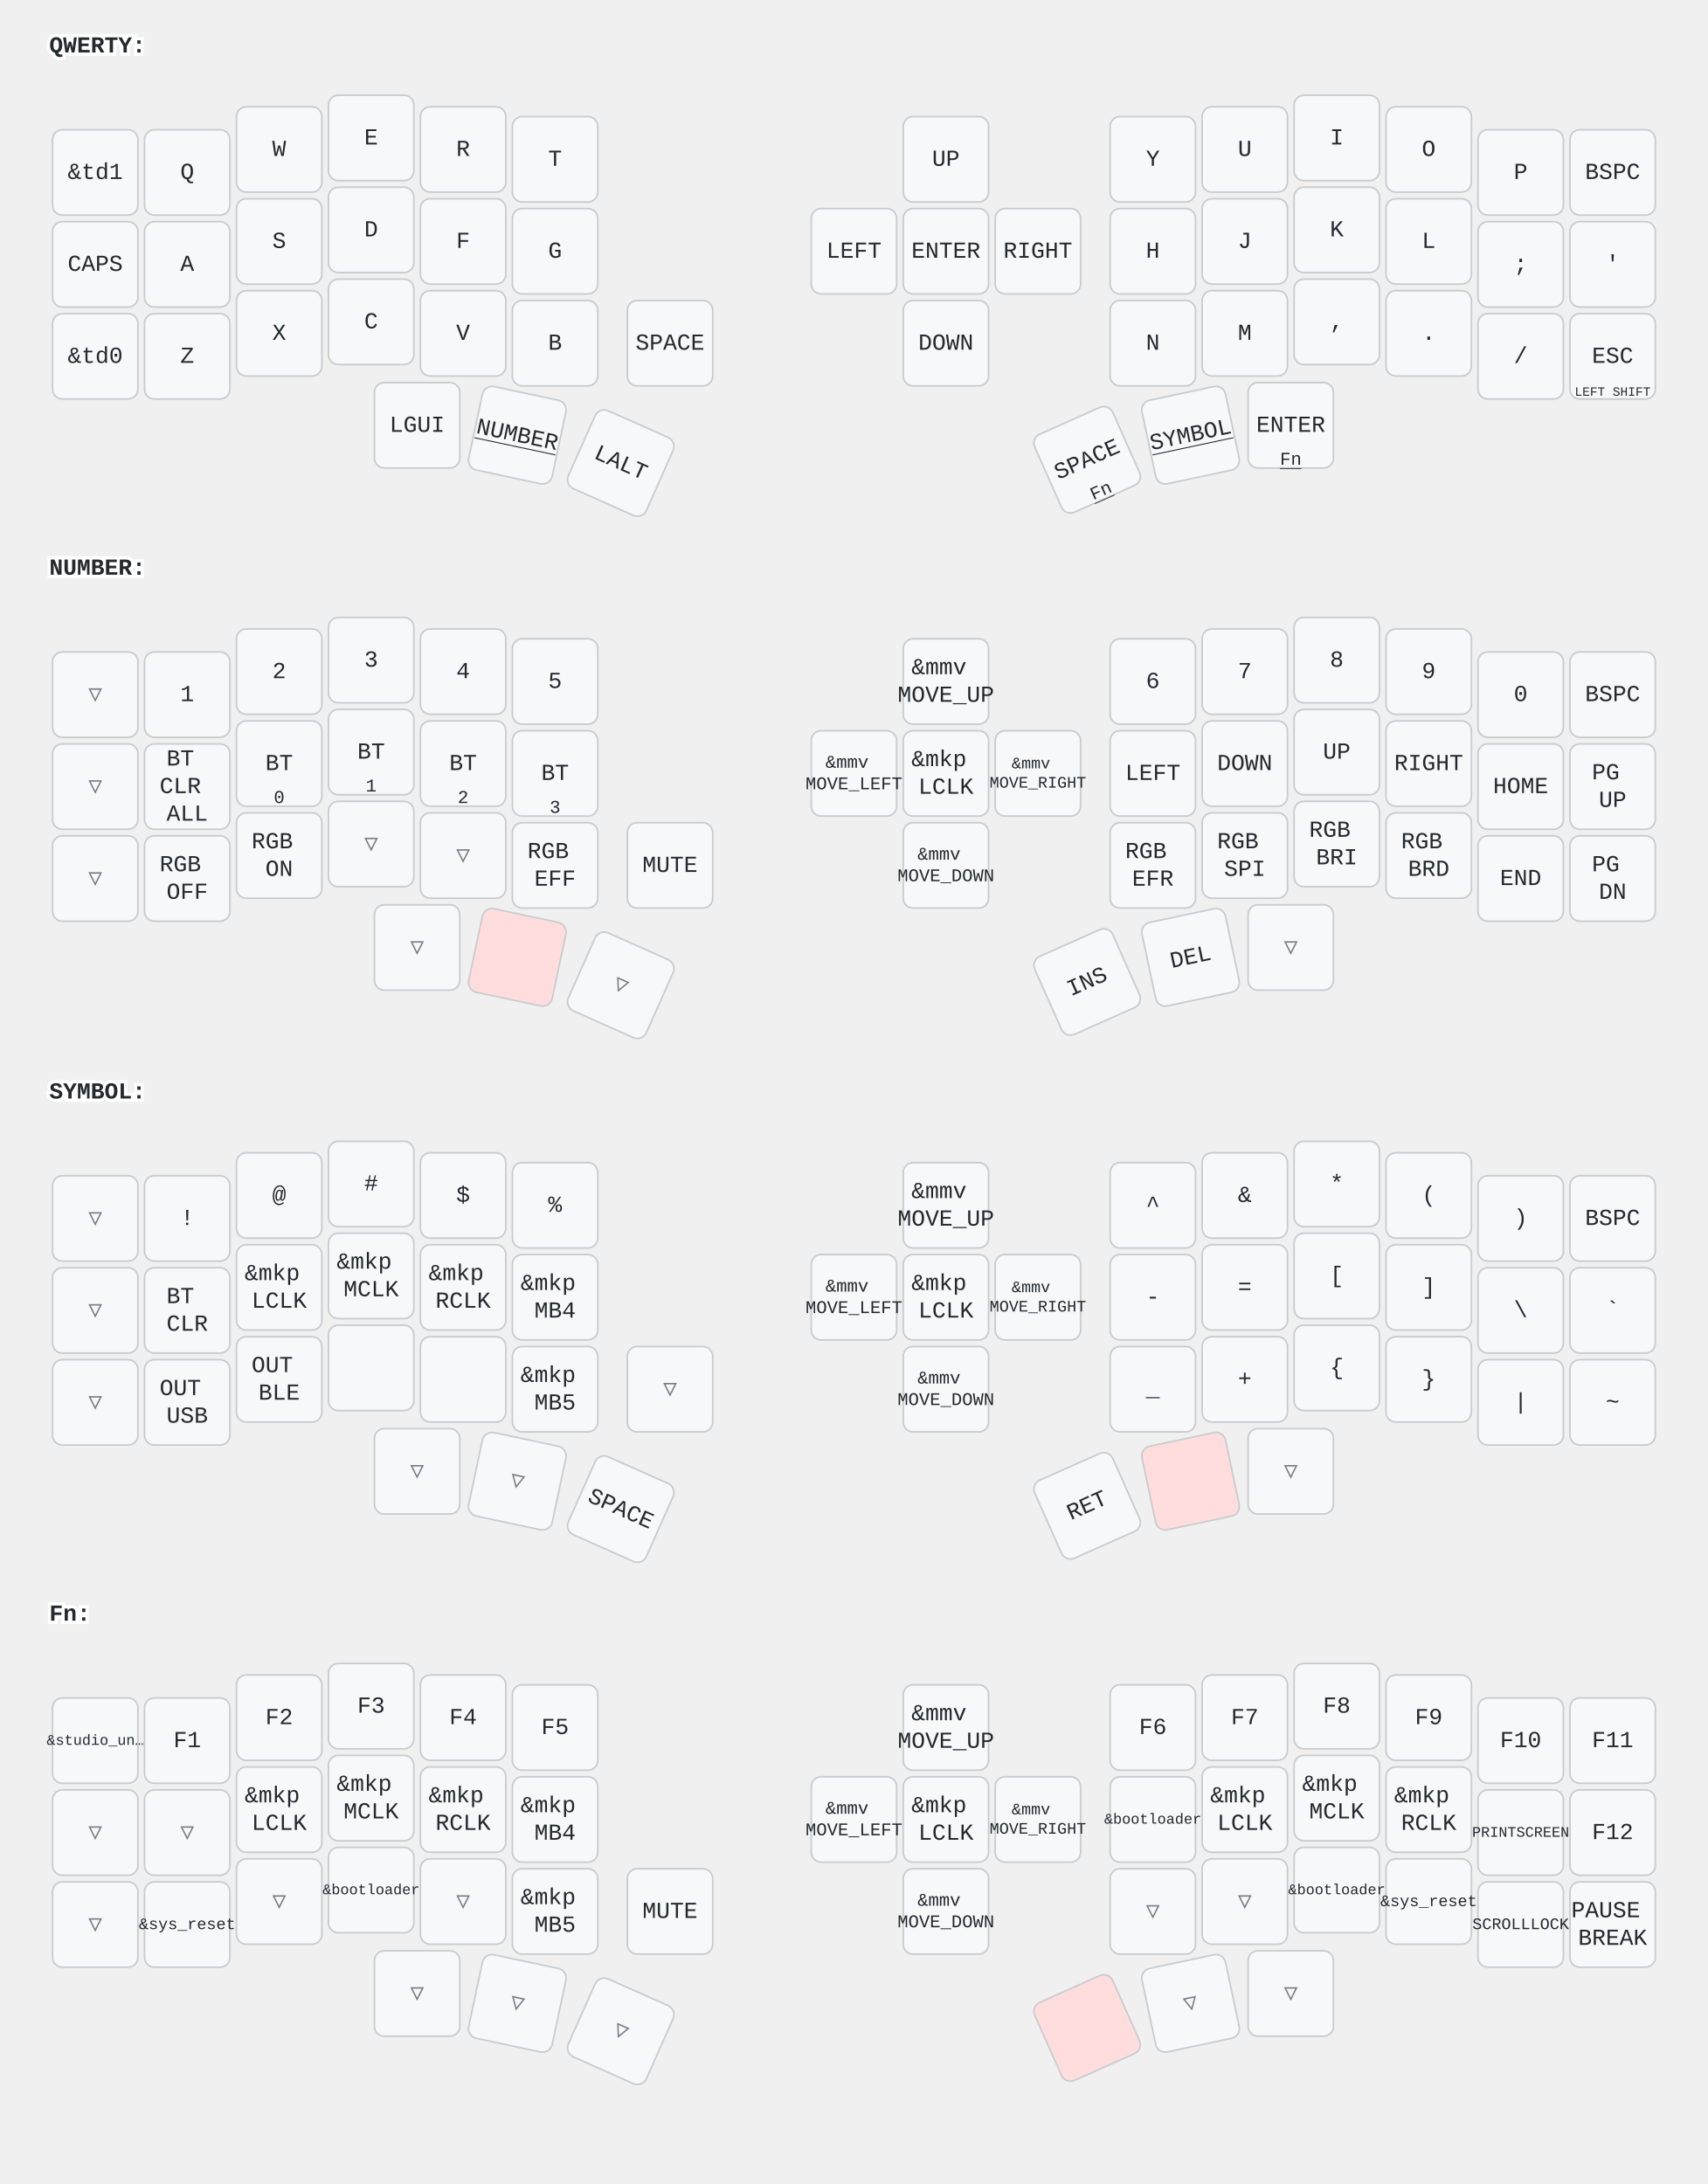
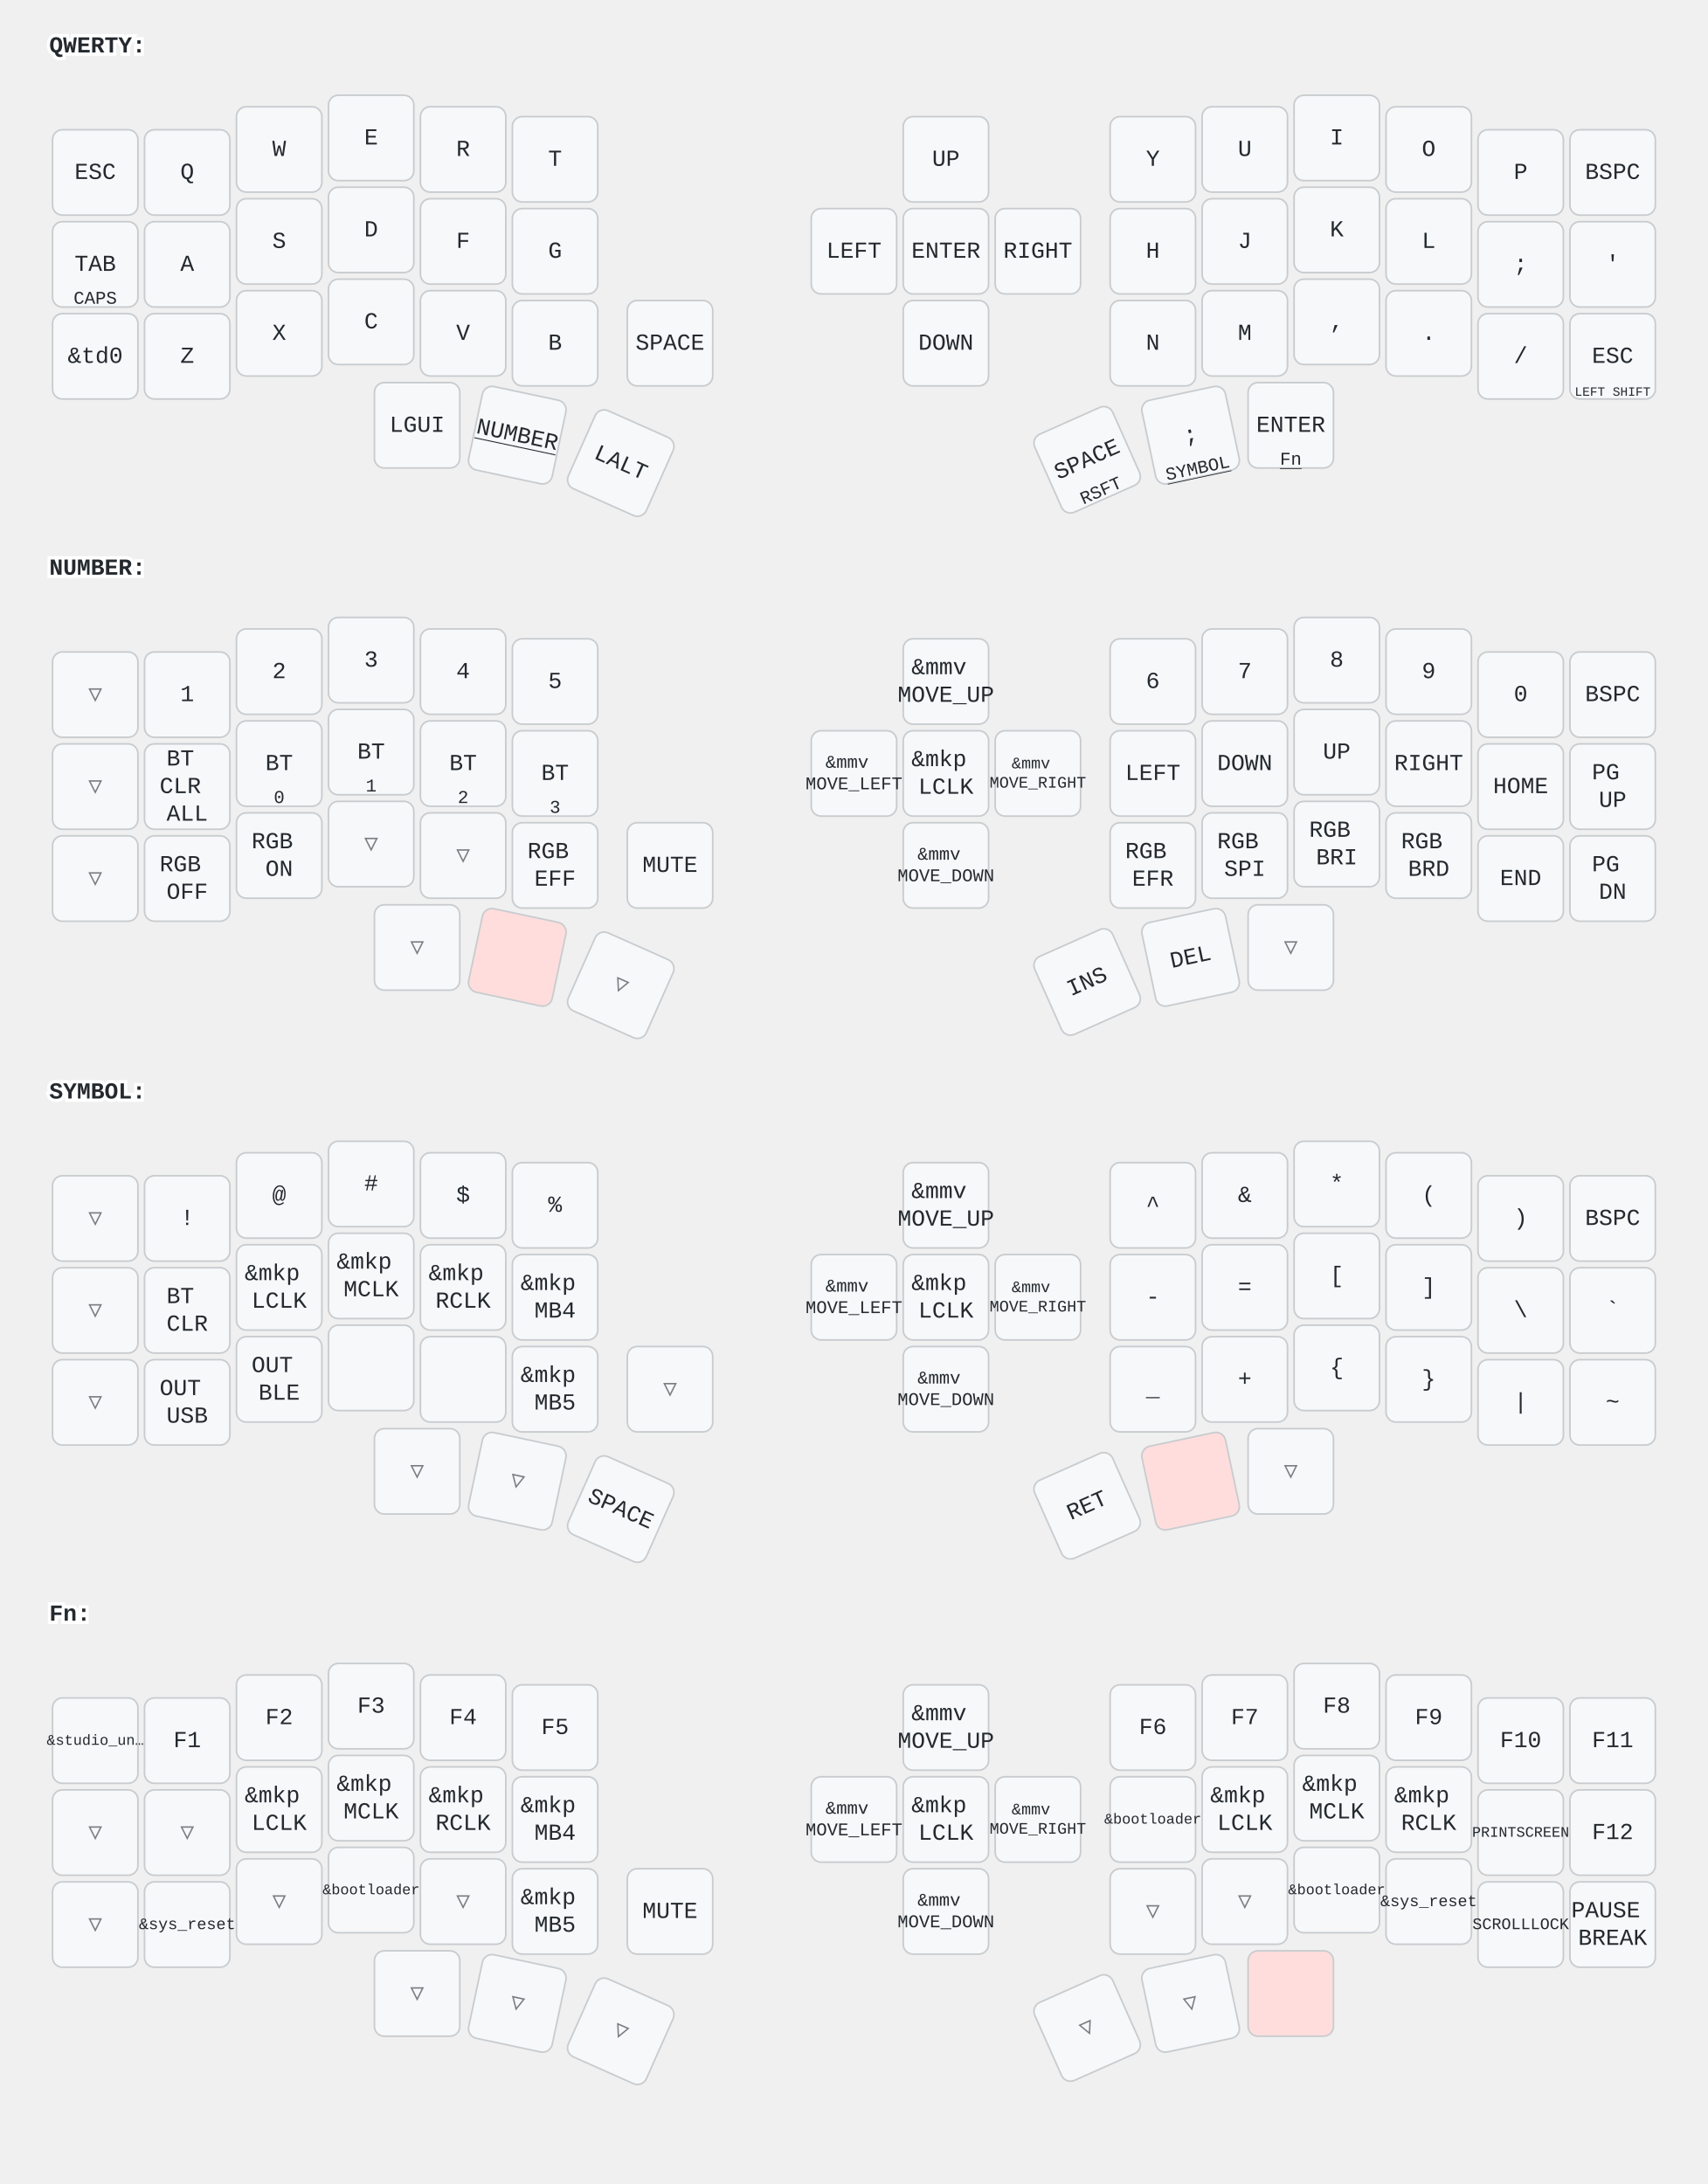
<svg xmlns="http://www.w3.org/2000/svg" width="1040" height="1330" viewBox="0 0 1040 1330" class="keymap">
  <style>/* inherit to force styles through use tags */
svg path {
    fill: inherit;
}

/* font and background color specifications */
svg.keymap {
    font-family: SFMono-Regular,Consolas,Liberation Mono,Menlo,monospace;
    font-size: 14px;
    font-kerning: normal;
    text-rendering: optimizeLegibility;
    fill: #24292e;
}

/* default key styling */
rect.key {
    fill: #f6f8fa;
}

rect.key, rect.combo {
    stroke: #c9cccf;
    stroke-width: 1;
}

/* default key side styling, only used is draw_key_sides is set */
rect.side {
    filter: brightness(90%);
}

/* color accent for combo boxes */
rect.combo, rect.combo-separate {
    fill: #cdf;
}

/* color accent for held keys */
rect.held, rect.combo.held {
    fill: #fdd;
}

/* color accent for ghost (optional) keys */
rect.ghost, rect.combo.ghost {
    stroke-dasharray: 4, 4;
    stroke-width: 2;
}

text {
    text-anchor: middle;
    dominant-baseline: middle;
}

/* styling for layer labels */
text.label {
    font-weight: bold;
    text-anchor: start;
    stroke: white;
    stroke-width: 4;
    paint-order: stroke;
}

/* styling for optional footer */
text.footer {
    text-anchor: end;
    dominant-baseline: auto;
    stroke: white;
    stroke-width: 4;
    paint-order: stroke;
}

/* styling for combo tap, and key non-tap label text */
text.combo, text.hold, text.shifted, text.left, text.right {
    font-size: 11px;
}

text.hold {
    text-anchor: middle;
    dominant-baseline: auto;
}

text.shifted {
    text-anchor: middle;
    dominant-baseline: hanging;
}

text.left {
    text-anchor: start;
}

text.right {
    text-anchor: end;
}

text.layer-activator {
    text-decoration: underline;
}

/* styling for hold/shifted label text in combo box */
text.combo.hold, text.combo.shifted, text.combo.left, text.combo.right {
    font-size: 8px;
}

/* lighter symbol for transparent keys */
text.trans {
    fill: #7b7e81;
}

/* styling for combo dendrons */
path.combo {
    stroke-width: 1;
    stroke: gray;
    fill: none;
}

/* Start Tabler Icons Cleanup */
/* cannot use height/width with glyphs */
.icon-tabler &gt; path {
    fill: inherit;
    stroke: inherit;
    stroke-width: 2;
}
/* hide tabler's default box */
.icon-tabler &gt; path[stroke="none"][fill="none"] {
    visibility: hidden;
}
/* End Tabler Icons Cleanup */
</style>
  <g transform="translate(30, 0)" class="layer-QWERTY">
    <text x="0" y="28" class="label" id="QWERTY">QWERTY:</text>
    <g transform="translate(0, 56)">
      <g transform="translate(28, 49)" class="key keypos-0">
        <rect rx="6" ry="6" x="-26" y="-26" width="52" height="52" class="key" />
-         <text x="0" y="0" class="key tap">&amp;td1</text>
+         <text x="0" y="0" class="key tap">ESC</text>
      </g>
      <g transform="translate(84, 49)" class="key keypos-1">
        <rect rx="6" ry="6" x="-26" y="-26" width="52" height="52" class="key" />
        <text x="0" y="0" class="key tap">Q</text>
      </g>
      <g transform="translate(140, 35)" class="key keypos-2">
        <rect rx="6" ry="6" x="-26" y="-26" width="52" height="52" class="key" />
        <text x="0" y="0" class="key tap">W</text>
      </g>
      <g transform="translate(196, 28)" class="key keypos-3">
        <rect rx="6" ry="6" x="-26" y="-26" width="52" height="52" class="key" />
        <text x="0" y="0" class="key tap">E</text>
      </g>
      <g transform="translate(252, 35)" class="key keypos-4">
        <rect rx="6" ry="6" x="-26" y="-26" width="52" height="52" class="key" />
        <text x="0" y="0" class="key tap">R</text>
      </g>
      <g transform="translate(308, 41)" class="key keypos-5">
        <rect rx="6" ry="6" x="-26" y="-26" width="52" height="52" class="key" />
        <text x="0" y="0" class="key tap">T</text>
      </g>
      <g transform="translate(546, 41)" class="key keypos-6">
        <rect rx="6" ry="6" x="-26" y="-26" width="52" height="52" class="key" />
        <text x="0" y="0" class="key tap">UP</text>
      </g>
      <g transform="translate(672, 41)" class="key keypos-7">
        <rect rx="6" ry="6" x="-26" y="-26" width="52" height="52" class="key" />
        <text x="0" y="0" class="key tap">Y</text>
      </g>
      <g transform="translate(728, 35)" class="key keypos-8">
        <rect rx="6" ry="6" x="-26" y="-26" width="52" height="52" class="key" />
        <text x="0" y="0" class="key tap">U</text>
      </g>
      <g transform="translate(784, 28)" class="key keypos-9">
        <rect rx="6" ry="6" x="-26" y="-26" width="52" height="52" class="key" />
        <text x="0" y="0" class="key tap">I</text>
      </g>
      <g transform="translate(840, 35)" class="key keypos-10">
        <rect rx="6" ry="6" x="-26" y="-26" width="52" height="52" class="key" />
        <text x="0" y="0" class="key tap">O</text>
      </g>
      <g transform="translate(896, 49)" class="key keypos-11">
        <rect rx="6" ry="6" x="-26" y="-26" width="52" height="52" class="key" />
        <text x="0" y="0" class="key tap">P</text>
      </g>
      <g transform="translate(952, 49)" class="key keypos-12">
        <rect rx="6" ry="6" x="-26" y="-26" width="52" height="52" class="key" />
        <text x="0" y="0" class="key tap">BSPC</text>
      </g>
      <g transform="translate(28, 105)" class="key keypos-13">
        <rect rx="6" ry="6" x="-26" y="-26" width="52" height="52" class="key" />
-         <text x="0" y="0" class="key tap">CAPS</text>
+         <text x="0" y="0" class="key tap">TAB</text>
+         <text x="0" y="24" class="key hold">CAPS</text>
      </g>
      <g transform="translate(84, 105)" class="key keypos-14">
        <rect rx="6" ry="6" x="-26" y="-26" width="52" height="52" class="key" />
        <text x="0" y="0" class="key tap">A</text>
      </g>
      <g transform="translate(140, 91)" class="key keypos-15">
        <rect rx="6" ry="6" x="-26" y="-26" width="52" height="52" class="key" />
        <text x="0" y="0" class="key tap">S</text>
      </g>
      <g transform="translate(196, 84)" class="key keypos-16">
        <rect rx="6" ry="6" x="-26" y="-26" width="52" height="52" class="key" />
        <text x="0" y="0" class="key tap">D</text>
      </g>
      <g transform="translate(252, 91)" class="key keypos-17">
        <rect rx="6" ry="6" x="-26" y="-26" width="52" height="52" class="key" />
        <text x="0" y="0" class="key tap">F</text>
      </g>
      <g transform="translate(308, 97)" class="key keypos-18">
        <rect rx="6" ry="6" x="-26" y="-26" width="52" height="52" class="key" />
        <text x="0" y="0" class="key tap">G</text>
      </g>
      <g transform="translate(490, 97)" class="key keypos-19">
        <rect rx="6" ry="6" x="-26" y="-26" width="52" height="52" class="key" />
        <text x="0" y="0" class="key tap">LEFT</text>
      </g>
      <g transform="translate(546, 97)" class="key keypos-20">
        <rect rx="6" ry="6" x="-26" y="-26" width="52" height="52" class="key" />
        <text x="0" y="0" class="key tap">ENTER</text>
      </g>
      <g transform="translate(602, 97)" class="key keypos-21">
        <rect rx="6" ry="6" x="-26" y="-26" width="52" height="52" class="key" />
        <text x="0" y="0" class="key tap">RIGHT</text>
      </g>
      <g transform="translate(672, 97)" class="key keypos-22">
        <rect rx="6" ry="6" x="-26" y="-26" width="52" height="52" class="key" />
        <text x="0" y="0" class="key tap">H</text>
      </g>
      <g transform="translate(728, 91)" class="key keypos-23">
        <rect rx="6" ry="6" x="-26" y="-26" width="52" height="52" class="key" />
        <text x="0" y="0" class="key tap">J</text>
      </g>
      <g transform="translate(784, 84)" class="key keypos-24">
        <rect rx="6" ry="6" x="-26" y="-26" width="52" height="52" class="key" />
        <text x="0" y="0" class="key tap">K</text>
      </g>
      <g transform="translate(840, 91)" class="key keypos-25">
        <rect rx="6" ry="6" x="-26" y="-26" width="52" height="52" class="key" />
        <text x="0" y="0" class="key tap">L</text>
      </g>
      <g transform="translate(896, 105)" class="key keypos-26">
        <rect rx="6" ry="6" x="-26" y="-26" width="52" height="52" class="key" />
        <text x="0" y="0" class="key tap">;</text>
      </g>
      <g transform="translate(952, 105)" class="key keypos-27">
        <rect rx="6" ry="6" x="-26" y="-26" width="52" height="52" class="key" />
        <text x="0" y="0" class="key tap">'</text>
      </g>
      <g transform="translate(28, 161)" class="key keypos-28">
        <rect rx="6" ry="6" x="-26" y="-26" width="52" height="52" class="key" />
        <text x="0" y="0" class="key tap">&amp;td0</text>
      </g>
      <g transform="translate(84, 161)" class="key keypos-29">
        <rect rx="6" ry="6" x="-26" y="-26" width="52" height="52" class="key" />
        <text x="0" y="0" class="key tap">Z</text>
      </g>
      <g transform="translate(140, 147)" class="key keypos-30">
        <rect rx="6" ry="6" x="-26" y="-26" width="52" height="52" class="key" />
        <text x="0" y="0" class="key tap">X</text>
      </g>
      <g transform="translate(196, 140)" class="key keypos-31">
        <rect rx="6" ry="6" x="-26" y="-26" width="52" height="52" class="key" />
        <text x="0" y="0" class="key tap">C</text>
      </g>
      <g transform="translate(252, 147)" class="key keypos-32">
        <rect rx="6" ry="6" x="-26" y="-26" width="52" height="52" class="key" />
        <text x="0" y="0" class="key tap">V</text>
      </g>
      <g transform="translate(308, 153)" class="key keypos-33">
        <rect rx="6" ry="6" x="-26" y="-26" width="52" height="52" class="key" />
        <text x="0" y="0" class="key tap">B</text>
      </g>
      <g transform="translate(378, 153)" class="key keypos-34">
        <rect rx="6" ry="6" x="-26" y="-26" width="52" height="52" class="key" />
        <text x="0" y="0" class="key tap">SPACE</text>
      </g>
      <g transform="translate(546, 153)" class="key keypos-35">
        <rect rx="6" ry="6" x="-26" y="-26" width="52" height="52" class="key" />
        <text x="0" y="0" class="key tap">DOWN</text>
      </g>
      <g transform="translate(672, 153)" class="key keypos-36">
        <rect rx="6" ry="6" x="-26" y="-26" width="52" height="52" class="key" />
        <text x="0" y="0" class="key tap">N</text>
      </g>
      <g transform="translate(728, 147)" class="key keypos-37">
        <rect rx="6" ry="6" x="-26" y="-26" width="52" height="52" class="key" />
        <text x="0" y="0" class="key tap">M</text>
      </g>
      <g transform="translate(784, 140)" class="key keypos-38">
        <rect rx="6" ry="6" x="-26" y="-26" width="52" height="52" class="key" />
        <text x="0" y="0" class="key tap">,</text>
      </g>
      <g transform="translate(840, 147)" class="key keypos-39">
        <rect rx="6" ry="6" x="-26" y="-26" width="52" height="52" class="key" />
        <text x="0" y="0" class="key tap">.</text>
      </g>
      <g transform="translate(896, 161)" class="key keypos-40">
        <rect rx="6" ry="6" x="-26" y="-26" width="52" height="52" class="key" />
        <text x="0" y="0" class="key tap">/</text>
      </g>
      <g transform="translate(952, 161)" class="key keypos-41">
        <rect rx="6" ry="6" x="-26" y="-26" width="52" height="52" class="key" />
        <text x="0" y="0" class="key tap">ESC</text>
        <text x="0" y="24" class="key hold">
          <tspan style="font-size: 70%">LEFT SHIFT</tspan>
        </text>
      </g>
      <g transform="translate(224, 203)" class="key keypos-42">
        <rect rx="6" ry="6" x="-26" y="-26" width="52" height="52" class="key" />
        <text x="0" y="0" class="key tap">LGUI</text>
      </g>
      <g transform="translate(285, 209) rotate(12.0)" class="key keypos-43">
        <rect rx="6" ry="6" x="-26" y="-26" width="52" height="52" class="key" />
        <a href="#NUMBER">
          <text x="0" y="0" class="key tap layer-activator">NUMBER</text>
        </a>
      </g>
      <g transform="translate(348, 226) rotate(24.0)" class="key keypos-44">
        <rect rx="6" ry="6" x="-26" y="-26" width="52" height="52" class="key" />
        <text x="0" y="0" class="key tap">LALT</text>
      </g>
      <g transform="translate(632, 224) rotate(-24.0)" class="key keypos-45">
        <rect rx="6" ry="6" x="-26" y="-26" width="52" height="52" class="key" />
        <text x="0" y="0" class="key tap">SPACE</text>
-         <a href="#Fn">
-           <text x="0" y="24" class="key hold layer-activator">Fn</text>
-         </a>
+         <text x="0" y="24" class="key hold">RSFT</text>
      </g>
      <g transform="translate(695, 209) rotate(-12.0)" class="key keypos-46">
        <rect rx="6" ry="6" x="-26" y="-26" width="52" height="52" class="key" />
+         <text x="0" y="0" class="key tap">;</text>
        <a href="#SYMBOL">
-           <text x="0" y="0" class="key tap layer-activator">SYMBOL</text>
+           <text x="0" y="24" class="key hold layer-activator">SYMBOL</text>
        </a>
      </g>
      <g transform="translate(756, 203)" class="key keypos-47">
        <rect rx="6" ry="6" x="-26" y="-26" width="52" height="52" class="key" />
        <text x="0" y="0" class="key tap">ENTER</text>
        <a href="#Fn">
          <text x="0" y="24" class="key hold layer-activator">Fn</text>
        </a>
      </g>
    </g>
  </g>
  <g transform="translate(30, 318)" class="layer-NUMBER">
    <text x="0" y="28" class="label" id="NUMBER">NUMBER:</text>
    <g transform="translate(0, 56)">
      <g transform="translate(28, 49)" class="key trans keypos-0">
        <rect rx="6" ry="6" x="-26" y="-26" width="52" height="52" class="key trans" />
        <text x="0" y="0" class="key trans tap">▽</text>
      </g>
      <g transform="translate(84, 49)" class="key keypos-1">
        <rect rx="6" ry="6" x="-26" y="-26" width="52" height="52" class="key" />
        <text x="0" y="0" class="key tap">1</text>
      </g>
      <g transform="translate(140, 35)" class="key keypos-2">
        <rect rx="6" ry="6" x="-26" y="-26" width="52" height="52" class="key" />
        <text x="0" y="0" class="key tap">2</text>
      </g>
      <g transform="translate(196, 28)" class="key keypos-3">
        <rect rx="6" ry="6" x="-26" y="-26" width="52" height="52" class="key" />
        <text x="0" y="0" class="key tap">3</text>
      </g>
      <g transform="translate(252, 35)" class="key keypos-4">
        <rect rx="6" ry="6" x="-26" y="-26" width="52" height="52" class="key" />
        <text x="0" y="0" class="key tap">4</text>
      </g>
      <g transform="translate(308, 41)" class="key keypos-5">
        <rect rx="6" ry="6" x="-26" y="-26" width="52" height="52" class="key" />
        <text x="0" y="0" class="key tap">5</text>
      </g>
      <g transform="translate(546, 41)" class="key keypos-6">
        <rect rx="6" ry="6" x="-26" y="-26" width="52" height="52" class="key" />
        <text x="0" y="0" class="key tap">
          <tspan x="0" dy="-0.6em">&amp;mmv</tspan>
          <tspan x="0" dy="1.2em">MOVE_UP</tspan>
        </text>
      </g>
      <g transform="translate(672, 41)" class="key keypos-7">
        <rect rx="6" ry="6" x="-26" y="-26" width="52" height="52" class="key" />
        <text x="0" y="0" class="key tap">6</text>
      </g>
      <g transform="translate(728, 35)" class="key keypos-8">
        <rect rx="6" ry="6" x="-26" y="-26" width="52" height="52" class="key" />
        <text x="0" y="0" class="key tap">7</text>
      </g>
      <g transform="translate(784, 28)" class="key keypos-9">
        <rect rx="6" ry="6" x="-26" y="-26" width="52" height="52" class="key" />
        <text x="0" y="0" class="key tap">8</text>
      </g>
      <g transform="translate(840, 35)" class="key keypos-10">
        <rect rx="6" ry="6" x="-26" y="-26" width="52" height="52" class="key" />
        <text x="0" y="0" class="key tap">9</text>
      </g>
      <g transform="translate(896, 49)" class="key keypos-11">
        <rect rx="6" ry="6" x="-26" y="-26" width="52" height="52" class="key" />
        <text x="0" y="0" class="key tap">0</text>
      </g>
      <g transform="translate(952, 49)" class="key keypos-12">
        <rect rx="6" ry="6" x="-26" y="-26" width="52" height="52" class="key" />
        <text x="0" y="0" class="key tap">BSPC</text>
      </g>
      <g transform="translate(28, 105)" class="key trans keypos-13">
        <rect rx="6" ry="6" x="-26" y="-26" width="52" height="52" class="key trans" />
        <text x="0" y="0" class="key trans tap">▽</text>
      </g>
      <g transform="translate(84, 105)" class="key keypos-14">
        <rect rx="6" ry="6" x="-26" y="-26" width="52" height="52" class="key" />
        <text x="0" y="0" class="key tap">
          <tspan x="0" dy="-1.2em">BT</tspan>
          <tspan x="0" dy="1.2em">CLR</tspan>
          <tspan x="0" dy="1.2em">ALL</tspan>
        </text>
      </g>
      <g transform="translate(140, 91)" class="key keypos-15">
        <rect rx="6" ry="6" x="-26" y="-26" width="52" height="52" class="key" />
        <text x="0" y="0" class="key tap">BT</text>
        <text x="0" y="24" class="key hold">0</text>
      </g>
      <g transform="translate(196, 84)" class="key keypos-16">
        <rect rx="6" ry="6" x="-26" y="-26" width="52" height="52" class="key" />
        <text x="0" y="0" class="key tap">BT</text>
        <text x="0" y="24" class="key hold">1</text>
      </g>
      <g transform="translate(252, 91)" class="key keypos-17">
        <rect rx="6" ry="6" x="-26" y="-26" width="52" height="52" class="key" />
        <text x="0" y="0" class="key tap">BT</text>
        <text x="0" y="24" class="key hold">2</text>
      </g>
      <g transform="translate(308, 97)" class="key keypos-18">
        <rect rx="6" ry="6" x="-26" y="-26" width="52" height="52" class="key" />
        <text x="0" y="0" class="key tap">BT</text>
        <text x="0" y="24" class="key hold">3</text>
      </g>
      <g transform="translate(490, 97)" class="key keypos-19">
        <rect rx="6" ry="6" x="-26" y="-26" width="52" height="52" class="key" />
        <text x="0" y="0" class="key tap">
          <tspan x="0" dy="-0.6em" style="font-size: 78%">&amp;mmv</tspan>
          <tspan x="0" dy="1.2em" style="font-size: 78%">MOVE_LEFT</tspan>
        </text>
      </g>
      <g transform="translate(546, 97)" class="key keypos-20">
        <rect rx="6" ry="6" x="-26" y="-26" width="52" height="52" class="key" />
        <text x="0" y="0" class="key tap">
          <tspan x="0" dy="-0.6em">&amp;mkp</tspan>
          <tspan x="0" dy="1.2em">LCLK</tspan>
        </text>
      </g>
      <g transform="translate(602, 97)" class="key keypos-21">
        <rect rx="6" ry="6" x="-26" y="-26" width="52" height="52" class="key" />
        <text x="0" y="0" class="key tap">
          <tspan x="0" dy="-0.6em" style="font-size: 70%">&amp;mmv</tspan>
          <tspan x="0" dy="1.2em" style="font-size: 70%">MOVE_RIGHT</tspan>
        </text>
      </g>
      <g transform="translate(672, 97)" class="key keypos-22">
        <rect rx="6" ry="6" x="-26" y="-26" width="52" height="52" class="key" />
        <text x="0" y="0" class="key tap">LEFT</text>
      </g>
      <g transform="translate(728, 91)" class="key keypos-23">
        <rect rx="6" ry="6" x="-26" y="-26" width="52" height="52" class="key" />
        <text x="0" y="0" class="key tap">DOWN</text>
      </g>
      <g transform="translate(784, 84)" class="key keypos-24">
        <rect rx="6" ry="6" x="-26" y="-26" width="52" height="52" class="key" />
        <text x="0" y="0" class="key tap">UP</text>
      </g>
      <g transform="translate(840, 91)" class="key keypos-25">
        <rect rx="6" ry="6" x="-26" y="-26" width="52" height="52" class="key" />
        <text x="0" y="0" class="key tap">RIGHT</text>
      </g>
      <g transform="translate(896, 105)" class="key keypos-26">
        <rect rx="6" ry="6" x="-26" y="-26" width="52" height="52" class="key" />
        <text x="0" y="0" class="key tap">HOME</text>
      </g>
      <g transform="translate(952, 105)" class="key keypos-27">
        <rect rx="6" ry="6" x="-26" y="-26" width="52" height="52" class="key" />
        <text x="0" y="0" class="key tap">
          <tspan x="0" dy="-0.6em">PG</tspan>
          <tspan x="0" dy="1.2em">UP</tspan>
        </text>
      </g>
      <g transform="translate(28, 161)" class="key trans keypos-28">
        <rect rx="6" ry="6" x="-26" y="-26" width="52" height="52" class="key trans" />
        <text x="0" y="0" class="key trans tap">▽</text>
      </g>
      <g transform="translate(84, 161)" class="key keypos-29">
        <rect rx="6" ry="6" x="-26" y="-26" width="52" height="52" class="key" />
        <text x="0" y="0" class="key tap">
          <tspan x="0" dy="-0.6em">RGB</tspan>
          <tspan x="0" dy="1.2em">OFF</tspan>
        </text>
      </g>
      <g transform="translate(140, 147)" class="key keypos-30">
        <rect rx="6" ry="6" x="-26" y="-26" width="52" height="52" class="key" />
        <text x="0" y="0" class="key tap">
          <tspan x="0" dy="-0.6em">RGB</tspan>
          <tspan x="0" dy="1.2em">ON</tspan>
        </text>
      </g>
      <g transform="translate(196, 140)" class="key trans keypos-31">
        <rect rx="6" ry="6" x="-26" y="-26" width="52" height="52" class="key trans" />
        <text x="0" y="0" class="key trans tap">▽</text>
      </g>
      <g transform="translate(252, 147)" class="key trans keypos-32">
        <rect rx="6" ry="6" x="-26" y="-26" width="52" height="52" class="key trans" />
        <text x="0" y="0" class="key trans tap">▽</text>
      </g>
      <g transform="translate(308, 153)" class="key keypos-33">
        <rect rx="6" ry="6" x="-26" y="-26" width="52" height="52" class="key" />
        <text x="0" y="0" class="key tap">
          <tspan x="0" dy="-0.6em">RGB</tspan>
          <tspan x="0" dy="1.2em">EFF</tspan>
        </text>
      </g>
      <g transform="translate(378, 153)" class="key keypos-34">
        <rect rx="6" ry="6" x="-26" y="-26" width="52" height="52" class="key" />
        <text x="0" y="0" class="key tap">MUTE</text>
      </g>
      <g transform="translate(546, 153)" class="key keypos-35">
        <rect rx="6" ry="6" x="-26" y="-26" width="52" height="52" class="key" />
        <text x="0" y="0" class="key tap">
          <tspan x="0" dy="-0.6em" style="font-size: 78%">&amp;mmv</tspan>
          <tspan x="0" dy="1.2em" style="font-size: 78%">MOVE_DOWN</tspan>
        </text>
      </g>
      <g transform="translate(672, 153)" class="key keypos-36">
        <rect rx="6" ry="6" x="-26" y="-26" width="52" height="52" class="key" />
        <text x="0" y="0" class="key tap">
          <tspan x="0" dy="-0.6em">RGB</tspan>
          <tspan x="0" dy="1.2em">EFR</tspan>
        </text>
      </g>
      <g transform="translate(728, 147)" class="key keypos-37">
        <rect rx="6" ry="6" x="-26" y="-26" width="52" height="52" class="key" />
        <text x="0" y="0" class="key tap">
          <tspan x="0" dy="-0.6em">RGB</tspan>
          <tspan x="0" dy="1.2em">SPI</tspan>
        </text>
      </g>
      <g transform="translate(784, 140)" class="key keypos-38">
        <rect rx="6" ry="6" x="-26" y="-26" width="52" height="52" class="key" />
        <text x="0" y="0" class="key tap">
          <tspan x="0" dy="-0.6em">RGB</tspan>
          <tspan x="0" dy="1.2em">BRI</tspan>
        </text>
      </g>
      <g transform="translate(840, 147)" class="key keypos-39">
        <rect rx="6" ry="6" x="-26" y="-26" width="52" height="52" class="key" />
        <text x="0" y="0" class="key tap">
          <tspan x="0" dy="-0.6em">RGB</tspan>
          <tspan x="0" dy="1.2em">BRD</tspan>
        </text>
      </g>
      <g transform="translate(896, 161)" class="key keypos-40">
        <rect rx="6" ry="6" x="-26" y="-26" width="52" height="52" class="key" />
        <text x="0" y="0" class="key tap">END</text>
      </g>
      <g transform="translate(952, 161)" class="key keypos-41">
        <rect rx="6" ry="6" x="-26" y="-26" width="52" height="52" class="key" />
        <text x="0" y="0" class="key tap">
          <tspan x="0" dy="-0.6em">PG</tspan>
          <tspan x="0" dy="1.2em">DN</tspan>
        </text>
      </g>
      <g transform="translate(224, 203)" class="key trans keypos-42">
        <rect rx="6" ry="6" x="-26" y="-26" width="52" height="52" class="key trans" />
        <text x="0" y="0" class="key trans tap">▽</text>
      </g>
      <g transform="translate(285, 209) rotate(12.0)" class="key held keypos-43">
        <rect rx="6" ry="6" x="-26" y="-26" width="52" height="52" class="key held" />
      </g>
      <g transform="translate(348, 226) rotate(24.0)" class="key trans keypos-44">
        <rect rx="6" ry="6" x="-26" y="-26" width="52" height="52" class="key trans" />
        <text x="0" y="0" class="key trans tap">▽</text>
      </g>
      <g transform="translate(632, 224) rotate(-24.0)" class="key keypos-45">
        <rect rx="6" ry="6" x="-26" y="-26" width="52" height="52" class="key" />
        <text x="0" y="0" class="key tap">INS</text>
      </g>
      <g transform="translate(695, 209) rotate(-12.0)" class="key keypos-46">
        <rect rx="6" ry="6" x="-26" y="-26" width="52" height="52" class="key" />
        <text x="0" y="0" class="key tap">DEL</text>
      </g>
      <g transform="translate(756, 203)" class="key trans keypos-47">
        <rect rx="6" ry="6" x="-26" y="-26" width="52" height="52" class="key trans" />
        <text x="0" y="0" class="key trans tap">▽</text>
      </g>
    </g>
  </g>
  <g transform="translate(30, 637)" class="layer-SYMBOL">
    <text x="0" y="28" class="label" id="SYMBOL">SYMBOL:</text>
    <g transform="translate(0, 56)">
      <g transform="translate(28, 49)" class="key trans keypos-0">
        <rect rx="6" ry="6" x="-26" y="-26" width="52" height="52" class="key trans" />
        <text x="0" y="0" class="key trans tap">▽</text>
      </g>
      <g transform="translate(84, 49)" class="key keypos-1">
        <rect rx="6" ry="6" x="-26" y="-26" width="52" height="52" class="key" />
        <text x="0" y="0" class="key tap">!</text>
      </g>
      <g transform="translate(140, 35)" class="key keypos-2">
        <rect rx="6" ry="6" x="-26" y="-26" width="52" height="52" class="key" />
        <text x="0" y="0" class="key tap">@</text>
      </g>
      <g transform="translate(196, 28)" class="key keypos-3">
        <rect rx="6" ry="6" x="-26" y="-26" width="52" height="52" class="key" />
        <text x="0" y="0" class="key tap">#</text>
      </g>
      <g transform="translate(252, 35)" class="key keypos-4">
        <rect rx="6" ry="6" x="-26" y="-26" width="52" height="52" class="key" />
        <text x="0" y="0" class="key tap">$</text>
      </g>
      <g transform="translate(308, 41)" class="key keypos-5">
        <rect rx="6" ry="6" x="-26" y="-26" width="52" height="52" class="key" />
        <text x="0" y="0" class="key tap">%</text>
      </g>
      <g transform="translate(546, 41)" class="key keypos-6">
        <rect rx="6" ry="6" x="-26" y="-26" width="52" height="52" class="key" />
        <text x="0" y="0" class="key tap">
          <tspan x="0" dy="-0.6em">&amp;mmv</tspan>
          <tspan x="0" dy="1.2em">MOVE_UP</tspan>
        </text>
      </g>
      <g transform="translate(672, 41)" class="key keypos-7">
        <rect rx="6" ry="6" x="-26" y="-26" width="52" height="52" class="key" />
        <text x="0" y="0" class="key tap">^</text>
      </g>
      <g transform="translate(728, 35)" class="key keypos-8">
        <rect rx="6" ry="6" x="-26" y="-26" width="52" height="52" class="key" />
        <text x="0" y="0" class="key tap">&amp;</text>
      </g>
      <g transform="translate(784, 28)" class="key keypos-9">
        <rect rx="6" ry="6" x="-26" y="-26" width="52" height="52" class="key" />
        <text x="0" y="0" class="key tap">*</text>
      </g>
      <g transform="translate(840, 35)" class="key keypos-10">
        <rect rx="6" ry="6" x="-26" y="-26" width="52" height="52" class="key" />
        <text x="0" y="0" class="key tap">(</text>
      </g>
      <g transform="translate(896, 49)" class="key keypos-11">
        <rect rx="6" ry="6" x="-26" y="-26" width="52" height="52" class="key" />
        <text x="0" y="0" class="key tap">)</text>
      </g>
      <g transform="translate(952, 49)" class="key keypos-12">
        <rect rx="6" ry="6" x="-26" y="-26" width="52" height="52" class="key" />
        <text x="0" y="0" class="key tap">BSPC</text>
      </g>
      <g transform="translate(28, 105)" class="key trans keypos-13">
        <rect rx="6" ry="6" x="-26" y="-26" width="52" height="52" class="key trans" />
        <text x="0" y="0" class="key trans tap">▽</text>
      </g>
      <g transform="translate(84, 105)" class="key keypos-14">
        <rect rx="6" ry="6" x="-26" y="-26" width="52" height="52" class="key" />
        <text x="0" y="0" class="key tap">
          <tspan x="0" dy="-0.6em">BT</tspan>
          <tspan x="0" dy="1.2em">CLR</tspan>
        </text>
      </g>
      <g transform="translate(140, 91)" class="key keypos-15">
        <rect rx="6" ry="6" x="-26" y="-26" width="52" height="52" class="key" />
        <text x="0" y="0" class="key tap">
          <tspan x="0" dy="-0.6em">&amp;mkp</tspan>
          <tspan x="0" dy="1.2em">LCLK</tspan>
        </text>
      </g>
      <g transform="translate(196, 84)" class="key keypos-16">
        <rect rx="6" ry="6" x="-26" y="-26" width="52" height="52" class="key" />
        <text x="0" y="0" class="key tap">
          <tspan x="0" dy="-0.6em">&amp;mkp</tspan>
          <tspan x="0" dy="1.2em">MCLK</tspan>
        </text>
      </g>
      <g transform="translate(252, 91)" class="key keypos-17">
        <rect rx="6" ry="6" x="-26" y="-26" width="52" height="52" class="key" />
        <text x="0" y="0" class="key tap">
          <tspan x="0" dy="-0.6em">&amp;mkp</tspan>
          <tspan x="0" dy="1.2em">RCLK</tspan>
        </text>
      </g>
      <g transform="translate(308, 97)" class="key keypos-18">
        <rect rx="6" ry="6" x="-26" y="-26" width="52" height="52" class="key" />
        <text x="0" y="0" class="key tap">
          <tspan x="0" dy="-0.6em">&amp;mkp</tspan>
          <tspan x="0" dy="1.2em">MB4</tspan>
        </text>
      </g>
      <g transform="translate(490, 97)" class="key keypos-19">
        <rect rx="6" ry="6" x="-26" y="-26" width="52" height="52" class="key" />
        <text x="0" y="0" class="key tap">
          <tspan x="0" dy="-0.6em" style="font-size: 78%">&amp;mmv</tspan>
          <tspan x="0" dy="1.2em" style="font-size: 78%">MOVE_LEFT</tspan>
        </text>
      </g>
      <g transform="translate(546, 97)" class="key keypos-20">
        <rect rx="6" ry="6" x="-26" y="-26" width="52" height="52" class="key" />
        <text x="0" y="0" class="key tap">
          <tspan x="0" dy="-0.6em">&amp;mkp</tspan>
          <tspan x="0" dy="1.2em">LCLK</tspan>
        </text>
      </g>
      <g transform="translate(602, 97)" class="key keypos-21">
        <rect rx="6" ry="6" x="-26" y="-26" width="52" height="52" class="key" />
        <text x="0" y="0" class="key tap">
          <tspan x="0" dy="-0.6em" style="font-size: 70%">&amp;mmv</tspan>
          <tspan x="0" dy="1.2em" style="font-size: 70%">MOVE_RIGHT</tspan>
        </text>
      </g>
      <g transform="translate(672, 97)" class="key keypos-22">
        <rect rx="6" ry="6" x="-26" y="-26" width="52" height="52" class="key" />
        <text x="0" y="0" class="key tap">-</text>
      </g>
      <g transform="translate(728, 91)" class="key keypos-23">
        <rect rx="6" ry="6" x="-26" y="-26" width="52" height="52" class="key" />
        <text x="0" y="0" class="key tap">=</text>
      </g>
      <g transform="translate(784, 84)" class="key keypos-24">
        <rect rx="6" ry="6" x="-26" y="-26" width="52" height="52" class="key" />
        <text x="0" y="0" class="key tap">[</text>
      </g>
      <g transform="translate(840, 91)" class="key keypos-25">
        <rect rx="6" ry="6" x="-26" y="-26" width="52" height="52" class="key" />
        <text x="0" y="0" class="key tap">]</text>
      </g>
      <g transform="translate(896, 105)" class="key keypos-26">
        <rect rx="6" ry="6" x="-26" y="-26" width="52" height="52" class="key" />
        <text x="0" y="0" class="key tap">\</text>
      </g>
      <g transform="translate(952, 105)" class="key keypos-27">
        <rect rx="6" ry="6" x="-26" y="-26" width="52" height="52" class="key" />
        <text x="0" y="0" class="key tap">`</text>
      </g>
      <g transform="translate(28, 161)" class="key trans keypos-28">
        <rect rx="6" ry="6" x="-26" y="-26" width="52" height="52" class="key trans" />
        <text x="0" y="0" class="key trans tap">▽</text>
      </g>
      <g transform="translate(84, 161)" class="key keypos-29">
        <rect rx="6" ry="6" x="-26" y="-26" width="52" height="52" class="key" />
        <text x="0" y="0" class="key tap">
          <tspan x="0" dy="-0.6em">OUT</tspan>
          <tspan x="0" dy="1.2em">USB</tspan>
        </text>
      </g>
      <g transform="translate(140, 147)" class="key keypos-30">
        <rect rx="6" ry="6" x="-26" y="-26" width="52" height="52" class="key" />
        <text x="0" y="0" class="key tap">
          <tspan x="0" dy="-0.6em">OUT</tspan>
          <tspan x="0" dy="1.2em">BLE</tspan>
        </text>
      </g>
      <g transform="translate(196, 140)" class="key keypos-31">
        <rect rx="6" ry="6" x="-26" y="-26" width="52" height="52" class="key" />
      </g>
      <g transform="translate(252, 147)" class="key keypos-32">
        <rect rx="6" ry="6" x="-26" y="-26" width="52" height="52" class="key" />
      </g>
      <g transform="translate(308, 153)" class="key keypos-33">
        <rect rx="6" ry="6" x="-26" y="-26" width="52" height="52" class="key" />
        <text x="0" y="0" class="key tap">
          <tspan x="0" dy="-0.6em">&amp;mkp</tspan>
          <tspan x="0" dy="1.2em">MB5</tspan>
        </text>
      </g>
      <g transform="translate(378, 153)" class="key trans keypos-34">
        <rect rx="6" ry="6" x="-26" y="-26" width="52" height="52" class="key trans" />
        <text x="0" y="0" class="key trans tap">▽</text>
      </g>
      <g transform="translate(546, 153)" class="key keypos-35">
        <rect rx="6" ry="6" x="-26" y="-26" width="52" height="52" class="key" />
        <text x="0" y="0" class="key tap">
          <tspan x="0" dy="-0.6em" style="font-size: 78%">&amp;mmv</tspan>
          <tspan x="0" dy="1.2em" style="font-size: 78%">MOVE_DOWN</tspan>
        </text>
      </g>
      <g transform="translate(672, 153)" class="key keypos-36">
        <rect rx="6" ry="6" x="-26" y="-26" width="52" height="52" class="key" />
        <text x="0" y="0" class="key tap">_</text>
      </g>
      <g transform="translate(728, 147)" class="key keypos-37">
        <rect rx="6" ry="6" x="-26" y="-26" width="52" height="52" class="key" />
        <text x="0" y="0" class="key tap">+</text>
      </g>
      <g transform="translate(784, 140)" class="key keypos-38">
        <rect rx="6" ry="6" x="-26" y="-26" width="52" height="52" class="key" />
        <text x="0" y="0" class="key tap">{</text>
      </g>
      <g transform="translate(840, 147)" class="key keypos-39">
        <rect rx="6" ry="6" x="-26" y="-26" width="52" height="52" class="key" />
        <text x="0" y="0" class="key tap">}</text>
      </g>
      <g transform="translate(896, 161)" class="key keypos-40">
        <rect rx="6" ry="6" x="-26" y="-26" width="52" height="52" class="key" />
        <text x="0" y="0" class="key tap">|</text>
      </g>
      <g transform="translate(952, 161)" class="key keypos-41">
        <rect rx="6" ry="6" x="-26" y="-26" width="52" height="52" class="key" />
        <text x="0" y="0" class="key tap">~</text>
      </g>
      <g transform="translate(224, 203)" class="key trans keypos-42">
        <rect rx="6" ry="6" x="-26" y="-26" width="52" height="52" class="key trans" />
        <text x="0" y="0" class="key trans tap">▽</text>
      </g>
      <g transform="translate(285, 209) rotate(12.0)" class="key trans keypos-43">
        <rect rx="6" ry="6" x="-26" y="-26" width="52" height="52" class="key trans" />
        <text x="0" y="0" class="key trans tap">▽</text>
      </g>
      <g transform="translate(348, 226) rotate(24.0)" class="key keypos-44">
        <rect rx="6" ry="6" x="-26" y="-26" width="52" height="52" class="key" />
        <text x="0" y="0" class="key tap">SPACE</text>
      </g>
      <g transform="translate(632, 224) rotate(-24.0)" class="key keypos-45">
        <rect rx="6" ry="6" x="-26" y="-26" width="52" height="52" class="key" />
        <text x="0" y="0" class="key tap">RET</text>
      </g>
      <g transform="translate(695, 209) rotate(-12.0)" class="key held keypos-46">
        <rect rx="6" ry="6" x="-26" y="-26" width="52" height="52" class="key held" />
      </g>
      <g transform="translate(756, 203)" class="key trans keypos-47">
        <rect rx="6" ry="6" x="-26" y="-26" width="52" height="52" class="key trans" />
        <text x="0" y="0" class="key trans tap">▽</text>
      </g>
    </g>
  </g>
  <g transform="translate(30, 955)" class="layer-Fn">
    <text x="0" y="28" class="label" id="Fn">Fn:</text>
    <g transform="translate(0, 56)">
      <g transform="translate(28, 49)" class="key keypos-0">
        <rect rx="6" ry="6" x="-26" y="-26" width="52" height="52" class="key" />
        <text x="0" y="0" class="key tap">
          <tspan style="font-size: 64%">&amp;studio_un…</tspan>
        </text>
      </g>
      <g transform="translate(84, 49)" class="key keypos-1">
        <rect rx="6" ry="6" x="-26" y="-26" width="52" height="52" class="key" />
        <text x="0" y="0" class="key tap">F1</text>
      </g>
      <g transform="translate(140, 35)" class="key keypos-2">
        <rect rx="6" ry="6" x="-26" y="-26" width="52" height="52" class="key" />
        <text x="0" y="0" class="key tap">F2</text>
      </g>
      <g transform="translate(196, 28)" class="key keypos-3">
        <rect rx="6" ry="6" x="-26" y="-26" width="52" height="52" class="key" />
        <text x="0" y="0" class="key tap">F3</text>
      </g>
      <g transform="translate(252, 35)" class="key keypos-4">
        <rect rx="6" ry="6" x="-26" y="-26" width="52" height="52" class="key" />
        <text x="0" y="0" class="key tap">F4</text>
      </g>
      <g transform="translate(308, 41)" class="key keypos-5">
        <rect rx="6" ry="6" x="-26" y="-26" width="52" height="52" class="key" />
        <text x="0" y="0" class="key tap">F5</text>
      </g>
      <g transform="translate(546, 41)" class="key keypos-6">
        <rect rx="6" ry="6" x="-26" y="-26" width="52" height="52" class="key" />
        <text x="0" y="0" class="key tap">
          <tspan x="0" dy="-0.6em">&amp;mmv</tspan>
          <tspan x="0" dy="1.2em">MOVE_UP</tspan>
        </text>
      </g>
      <g transform="translate(672, 41)" class="key keypos-7">
        <rect rx="6" ry="6" x="-26" y="-26" width="52" height="52" class="key" />
        <text x="0" y="0" class="key tap">F6</text>
      </g>
      <g transform="translate(728, 35)" class="key keypos-8">
        <rect rx="6" ry="6" x="-26" y="-26" width="52" height="52" class="key" />
        <text x="0" y="0" class="key tap">F7</text>
      </g>
      <g transform="translate(784, 28)" class="key keypos-9">
        <rect rx="6" ry="6" x="-26" y="-26" width="52" height="52" class="key" />
        <text x="0" y="0" class="key tap">F8</text>
      </g>
      <g transform="translate(840, 35)" class="key keypos-10">
        <rect rx="6" ry="6" x="-26" y="-26" width="52" height="52" class="key" />
        <text x="0" y="0" class="key tap">F9</text>
      </g>
      <g transform="translate(896, 49)" class="key keypos-11">
        <rect rx="6" ry="6" x="-26" y="-26" width="52" height="52" class="key" />
        <text x="0" y="0" class="key tap">F10</text>
      </g>
      <g transform="translate(952, 49)" class="key keypos-12">
        <rect rx="6" ry="6" x="-26" y="-26" width="52" height="52" class="key" />
        <text x="0" y="0" class="key tap">F11</text>
      </g>
      <g transform="translate(28, 105)" class="key trans keypos-13">
        <rect rx="6" ry="6" x="-26" y="-26" width="52" height="52" class="key trans" />
        <text x="0" y="0" class="key trans tap">▽</text>
      </g>
      <g transform="translate(84, 105)" class="key trans keypos-14">
        <rect rx="6" ry="6" x="-26" y="-26" width="52" height="52" class="key trans" />
        <text x="0" y="0" class="key trans tap">▽</text>
      </g>
      <g transform="translate(140, 91)" class="key keypos-15">
        <rect rx="6" ry="6" x="-26" y="-26" width="52" height="52" class="key" />
        <text x="0" y="0" class="key tap">
          <tspan x="0" dy="-0.6em">&amp;mkp</tspan>
          <tspan x="0" dy="1.2em">LCLK</tspan>
        </text>
      </g>
      <g transform="translate(196, 84)" class="key keypos-16">
        <rect rx="6" ry="6" x="-26" y="-26" width="52" height="52" class="key" />
        <text x="0" y="0" class="key tap">
          <tspan x="0" dy="-0.6em">&amp;mkp</tspan>
          <tspan x="0" dy="1.2em">MCLK</tspan>
        </text>
      </g>
      <g transform="translate(252, 91)" class="key keypos-17">
        <rect rx="6" ry="6" x="-26" y="-26" width="52" height="52" class="key" />
        <text x="0" y="0" class="key tap">
          <tspan x="0" dy="-0.6em">&amp;mkp</tspan>
          <tspan x="0" dy="1.2em">RCLK</tspan>
        </text>
      </g>
      <g transform="translate(308, 97)" class="key keypos-18">
        <rect rx="6" ry="6" x="-26" y="-26" width="52" height="52" class="key" />
        <text x="0" y="0" class="key tap">
          <tspan x="0" dy="-0.6em">&amp;mkp</tspan>
          <tspan x="0" dy="1.2em">MB4</tspan>
        </text>
      </g>
      <g transform="translate(490, 97)" class="key keypos-19">
        <rect rx="6" ry="6" x="-26" y="-26" width="52" height="52" class="key" />
        <text x="0" y="0" class="key tap">
          <tspan x="0" dy="-0.6em" style="font-size: 78%">&amp;mmv</tspan>
          <tspan x="0" dy="1.2em" style="font-size: 78%">MOVE_LEFT</tspan>
        </text>
      </g>
      <g transform="translate(546, 97)" class="key keypos-20">
        <rect rx="6" ry="6" x="-26" y="-26" width="52" height="52" class="key" />
        <text x="0" y="0" class="key tap">
          <tspan x="0" dy="-0.6em">&amp;mkp</tspan>
          <tspan x="0" dy="1.2em">LCLK</tspan>
        </text>
      </g>
      <g transform="translate(602, 97)" class="key keypos-21">
        <rect rx="6" ry="6" x="-26" y="-26" width="52" height="52" class="key" />
        <text x="0" y="0" class="key tap">
          <tspan x="0" dy="-0.6em" style="font-size: 70%">&amp;mmv</tspan>
          <tspan x="0" dy="1.2em" style="font-size: 70%">MOVE_RIGHT</tspan>
        </text>
      </g>
      <g transform="translate(672, 97)" class="key keypos-22">
        <rect rx="6" ry="6" x="-26" y="-26" width="52" height="52" class="key" />
        <text x="0" y="0" class="key tap">
          <tspan style="font-size: 64%">&amp;bootloader</tspan>
        </text>
      </g>
      <g transform="translate(728, 91)" class="key keypos-23">
        <rect rx="6" ry="6" x="-26" y="-26" width="52" height="52" class="key" />
        <text x="0" y="0" class="key tap">
          <tspan x="0" dy="-0.6em">&amp;mkp</tspan>
          <tspan x="0" dy="1.2em">LCLK</tspan>
        </text>
      </g>
      <g transform="translate(784, 84)" class="key keypos-24">
        <rect rx="6" ry="6" x="-26" y="-26" width="52" height="52" class="key" />
        <text x="0" y="0" class="key tap">
          <tspan x="0" dy="-0.6em">&amp;mkp</tspan>
          <tspan x="0" dy="1.2em">MCLK</tspan>
        </text>
      </g>
      <g transform="translate(840, 91)" class="key keypos-25">
        <rect rx="6" ry="6" x="-26" y="-26" width="52" height="52" class="key" />
        <text x="0" y="0" class="key tap">
          <tspan x="0" dy="-0.6em">&amp;mkp</tspan>
          <tspan x="0" dy="1.2em">RCLK</tspan>
        </text>
      </g>
      <g transform="translate(896, 105)" class="key keypos-26">
        <rect rx="6" ry="6" x="-26" y="-26" width="52" height="52" class="key" />
        <text x="0" y="0" class="key tap">
          <tspan style="font-size: 64%">PRINTSCREEN</tspan>
        </text>
      </g>
      <g transform="translate(952, 105)" class="key keypos-27">
        <rect rx="6" ry="6" x="-26" y="-26" width="52" height="52" class="key" />
        <text x="0" y="0" class="key tap">F12</text>
      </g>
      <g transform="translate(28, 161)" class="key trans keypos-28">
        <rect rx="6" ry="6" x="-26" y="-26" width="52" height="52" class="key trans" />
        <text x="0" y="0" class="key trans tap">▽</text>
      </g>
      <g transform="translate(84, 161)" class="key keypos-29">
        <rect rx="6" ry="6" x="-26" y="-26" width="52" height="52" class="key" />
        <text x="0" y="0" class="key tap">
          <tspan style="font-size: 70%">&amp;sys_reset</tspan>
        </text>
      </g>
      <g transform="translate(140, 147)" class="key trans keypos-30">
        <rect rx="6" ry="6" x="-26" y="-26" width="52" height="52" class="key trans" />
        <text x="0" y="0" class="key trans tap">▽</text>
      </g>
      <g transform="translate(196, 140)" class="key keypos-31">
        <rect rx="6" ry="6" x="-26" y="-26" width="52" height="52" class="key" />
        <text x="0" y="0" class="key tap">
          <tspan style="font-size: 64%">&amp;bootloader</tspan>
        </text>
      </g>
      <g transform="translate(252, 147)" class="key trans keypos-32">
        <rect rx="6" ry="6" x="-26" y="-26" width="52" height="52" class="key trans" />
        <text x="0" y="0" class="key trans tap">▽</text>
      </g>
      <g transform="translate(308, 153)" class="key keypos-33">
        <rect rx="6" ry="6" x="-26" y="-26" width="52" height="52" class="key" />
        <text x="0" y="0" class="key tap">
          <tspan x="0" dy="-0.6em">&amp;mkp</tspan>
          <tspan x="0" dy="1.2em">MB5</tspan>
        </text>
      </g>
      <g transform="translate(378, 153)" class="key keypos-34">
        <rect rx="6" ry="6" x="-26" y="-26" width="52" height="52" class="key" />
        <text x="0" y="0" class="key tap">MUTE</text>
      </g>
      <g transform="translate(546, 153)" class="key keypos-35">
        <rect rx="6" ry="6" x="-26" y="-26" width="52" height="52" class="key" />
        <text x="0" y="0" class="key tap">
          <tspan x="0" dy="-0.6em" style="font-size: 78%">&amp;mmv</tspan>
          <tspan x="0" dy="1.2em" style="font-size: 78%">MOVE_DOWN</tspan>
        </text>
      </g>
      <g transform="translate(672, 153)" class="key trans keypos-36">
        <rect rx="6" ry="6" x="-26" y="-26" width="52" height="52" class="key trans" />
        <text x="0" y="0" class="key trans tap">▽</text>
      </g>
      <g transform="translate(728, 147)" class="key trans keypos-37">
        <rect rx="6" ry="6" x="-26" y="-26" width="52" height="52" class="key trans" />
        <text x="0" y="0" class="key trans tap">▽</text>
      </g>
      <g transform="translate(784, 140)" class="key keypos-38">
        <rect rx="6" ry="6" x="-26" y="-26" width="52" height="52" class="key" />
        <text x="0" y="0" class="key tap">
          <tspan style="font-size: 64%">&amp;bootloader</tspan>
        </text>
      </g>
      <g transform="translate(840, 147)" class="key keypos-39">
        <rect rx="6" ry="6" x="-26" y="-26" width="52" height="52" class="key" />
        <text x="0" y="0" class="key tap">
          <tspan style="font-size: 70%">&amp;sys_reset</tspan>
        </text>
      </g>
      <g transform="translate(896, 161)" class="key keypos-40">
        <rect rx="6" ry="6" x="-26" y="-26" width="52" height="52" class="key" />
        <text x="0" y="0" class="key tap">
          <tspan style="font-size: 70%">SCROLLLOCK</tspan>
        </text>
      </g>
      <g transform="translate(952, 161)" class="key keypos-41">
        <rect rx="6" ry="6" x="-26" y="-26" width="52" height="52" class="key" />
        <text x="0" y="0" class="key tap">
          <tspan x="0" dy="-0.6em">PAUSE</tspan>
          <tspan x="0" dy="1.2em">BREAK</tspan>
        </text>
      </g>
      <g transform="translate(224, 203)" class="key trans keypos-42">
        <rect rx="6" ry="6" x="-26" y="-26" width="52" height="52" class="key trans" />
        <text x="0" y="0" class="key trans tap">▽</text>
      </g>
      <g transform="translate(285, 209) rotate(12.0)" class="key trans keypos-43">
        <rect rx="6" ry="6" x="-26" y="-26" width="52" height="52" class="key trans" />
        <text x="0" y="0" class="key trans tap">▽</text>
      </g>
      <g transform="translate(348, 226) rotate(24.0)" class="key trans keypos-44">
        <rect rx="6" ry="6" x="-26" y="-26" width="52" height="52" class="key trans" />
        <text x="0" y="0" class="key trans tap">▽</text>
      </g>
-       <g transform="translate(632, 224) rotate(-24.0)" class="key held keypos-45">
+       <g transform="translate(632, 224) rotate(-24.0)" class="key trans keypos-45">
+         <rect rx="6" ry="6" x="-26" y="-26" width="52" height="52" class="key trans" />
+         <text x="0" y="0" class="key trans tap">▽</text>
+       </g>
+       <g transform="translate(695, 209) rotate(-12.0)" class="key trans keypos-46">
+         <rect rx="6" ry="6" x="-26" y="-26" width="52" height="52" class="key trans" />
+         <text x="0" y="0" class="key trans tap">▽</text>
+       </g>
+       <g transform="translate(756, 203)" class="key held keypos-47">
        <rect rx="6" ry="6" x="-26" y="-26" width="52" height="52" class="key held" />
-       </g>
-       <g transform="translate(695, 209) rotate(-12.0)" class="key trans keypos-46">
-         <rect rx="6" ry="6" x="-26" y="-26" width="52" height="52" class="key trans" />
-         <text x="0" y="0" class="key trans tap">▽</text>
-       </g>
-       <g transform="translate(756, 203)" class="key trans keypos-47">
-         <rect rx="6" ry="6" x="-26" y="-26" width="52" height="52" class="key trans" />
-         <text x="0" y="0" class="key trans tap">▽</text>
      </g>
    </g>
  </g>
</svg>
